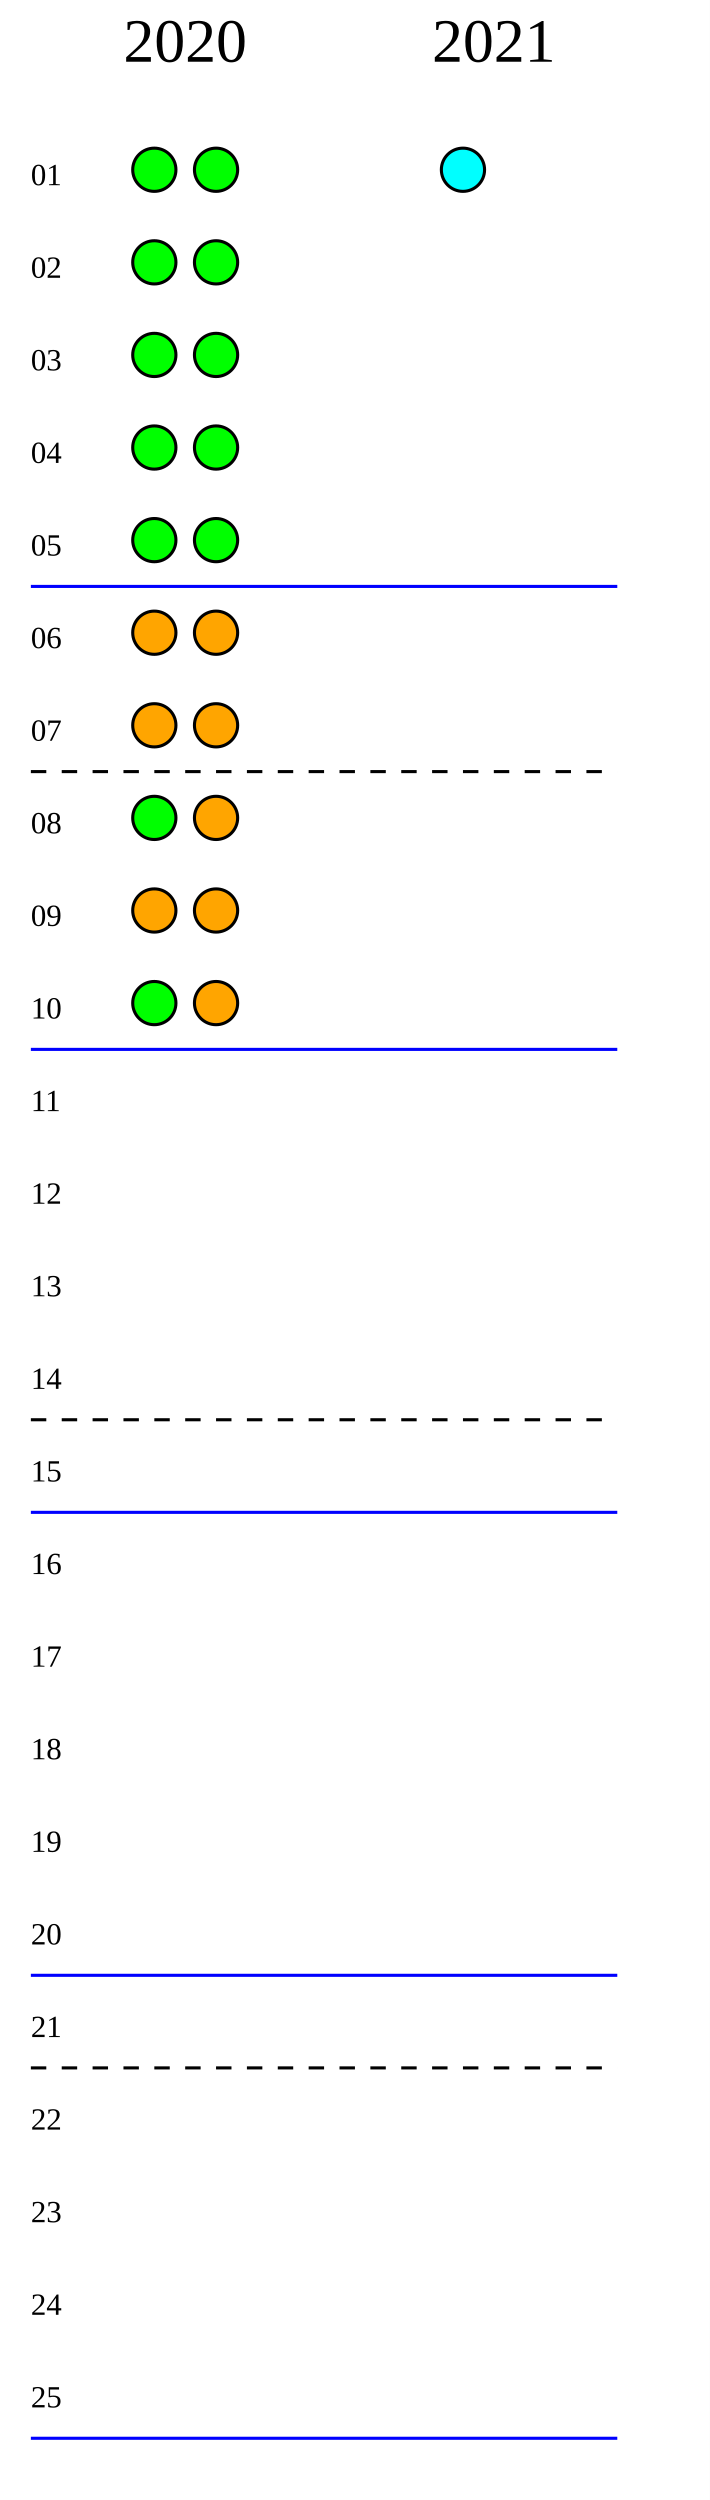
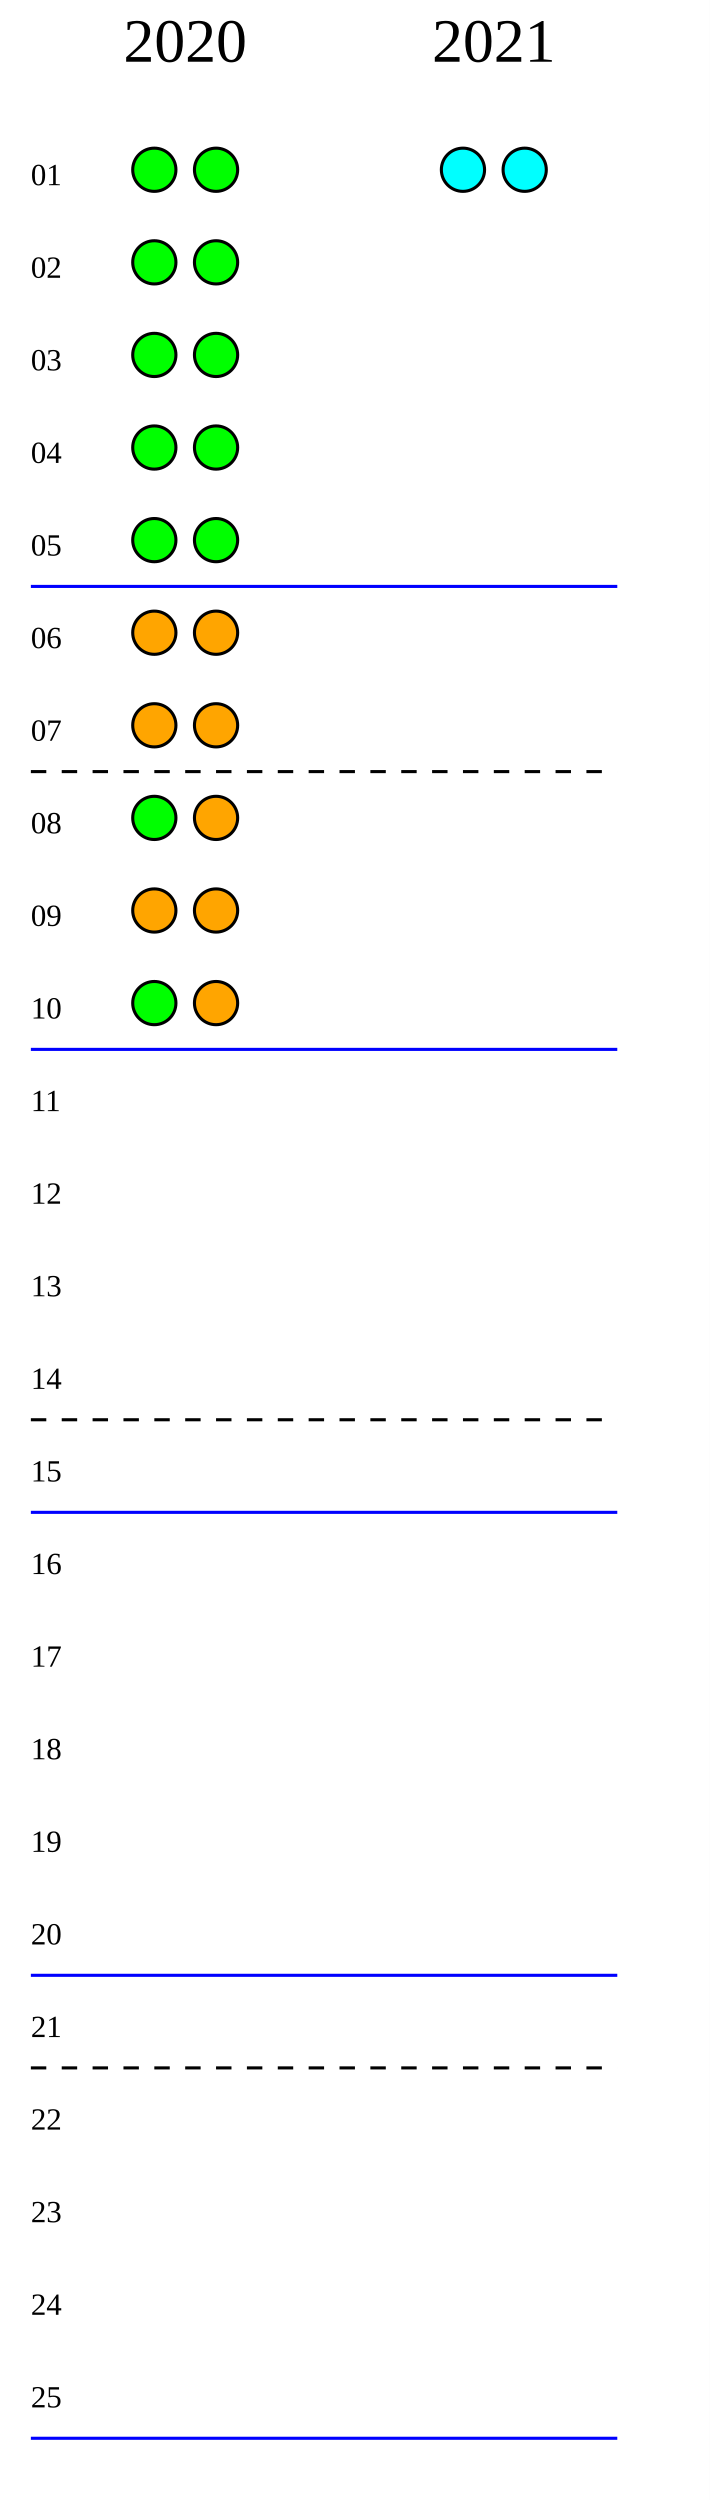
<svg xmlns="http://www.w3.org/2000/svg" height="810" viewBox="0 0 230 810" width="230">
  <rect fill="white" height="100%" width="100%" />
  <text font-size="20" text-anchor="middle" x="60" y="20">
2020
</text>
  <circle cx="50" cy="55" fill="lime" r="7" stroke="black" />
  <circle cx="70" cy="55" fill="lime" r="7" stroke="black" />
  <circle cx="50" cy="85" fill="lime" r="7" stroke="black" />
  <circle cx="70" cy="85" fill="lime" r="7" stroke="black" />
  <circle cx="50" cy="115" fill="lime" r="7" stroke="black" />
  <circle cx="70" cy="115" fill="lime" r="7" stroke="black" />
  <circle cx="50" cy="145" fill="lime" r="7" stroke="black" />
  <circle cx="70" cy="145" fill="lime" r="7" stroke="black" />
  <circle cx="50" cy="175" fill="lime" r="7" stroke="black" />
  <circle cx="70" cy="175" fill="lime" r="7" stroke="black" />
  <circle cx="50" cy="205" fill="orange" r="7" stroke="black" />
  <circle cx="70" cy="205" fill="orange" r="7" stroke="black" />
  <circle cx="50" cy="235" fill="orange" r="7" stroke="black" />
  <circle cx="70" cy="235" fill="orange" r="7" stroke="black" />
  <circle cx="50" cy="265" fill="lime" r="7" stroke="black" />
  <circle cx="70" cy="265" fill="orange" r="7" stroke="black" />
  <circle cx="50" cy="295" fill="orange" r="7" stroke="black" />
  <circle cx="70" cy="295" fill="orange" r="7" stroke="black" />
  <circle cx="50" cy="325" fill="lime" r="7" stroke="black" />
  <circle cx="70" cy="325" fill="orange" r="7" stroke="black" />
  <text font-size="20" text-anchor="middle" x="160" y="20">
2021
</text>
  <circle cx="150" cy="55" fill="cyan" r="7" stroke="black" />
+   <circle cx="170" cy="55" fill="cyan" r="7" stroke="black" />
  <text font-size="10" x="10" y="60">
01
</text>
  <text font-size="10" x="10" y="90">
02
</text>
  <text font-size="10" x="10" y="120">
03
</text>
  <text font-size="10" x="10" y="150">
04
</text>
  <text font-size="10" x="10" y="180">
05
</text>
  <line stroke="blue" x1="10" x2="200" y1="190" y2="190" />
  <text font-size="10" x="10" y="210">
06
</text>
  <text font-size="10" x="10" y="240">
07
</text>
  <line stroke="black" stroke-dasharray="5,5" x1="10" x2="200" y1="250" y2="250" />
  <text font-size="10" x="10" y="270">
08
</text>
  <text font-size="10" x="10" y="300">
09
</text>
  <text font-size="10" x="10" y="330">
10
</text>
  <line stroke="blue" x1="10" x2="200" y1="340" y2="340" />
  <text font-size="10" x="10" y="360">
11
</text>
  <text font-size="10" x="10" y="390">
12
</text>
  <text font-size="10" x="10" y="420">
13
</text>
  <text font-size="10" x="10" y="450">
14
</text>
  <line stroke="black" stroke-dasharray="5,5" x1="10" x2="200" y1="460" y2="460" />
  <text font-size="10" x="10" y="480">
15
</text>
  <line stroke="blue" x1="10" x2="200" y1="490" y2="490" />
  <text font-size="10" x="10" y="510">
16
</text>
  <text font-size="10" x="10" y="540">
17
</text>
  <text font-size="10" x="10" y="570">
18
</text>
  <text font-size="10" x="10" y="600">
19
</text>
  <text font-size="10" x="10" y="630">
20
</text>
  <line stroke="blue" x1="10" x2="200" y1="640" y2="640" />
  <text font-size="10" x="10" y="660">
21
</text>
  <line stroke="black" stroke-dasharray="5,5" x1="10" x2="200" y1="670" y2="670" />
  <text font-size="10" x="10" y="690">
22
</text>
  <text font-size="10" x="10" y="720">
23
</text>
  <text font-size="10" x="10" y="750">
24
</text>
  <text font-size="10" x="10" y="780">
25
</text>
  <line stroke="blue" x1="10" x2="200" y1="790" y2="790" />
</svg>
